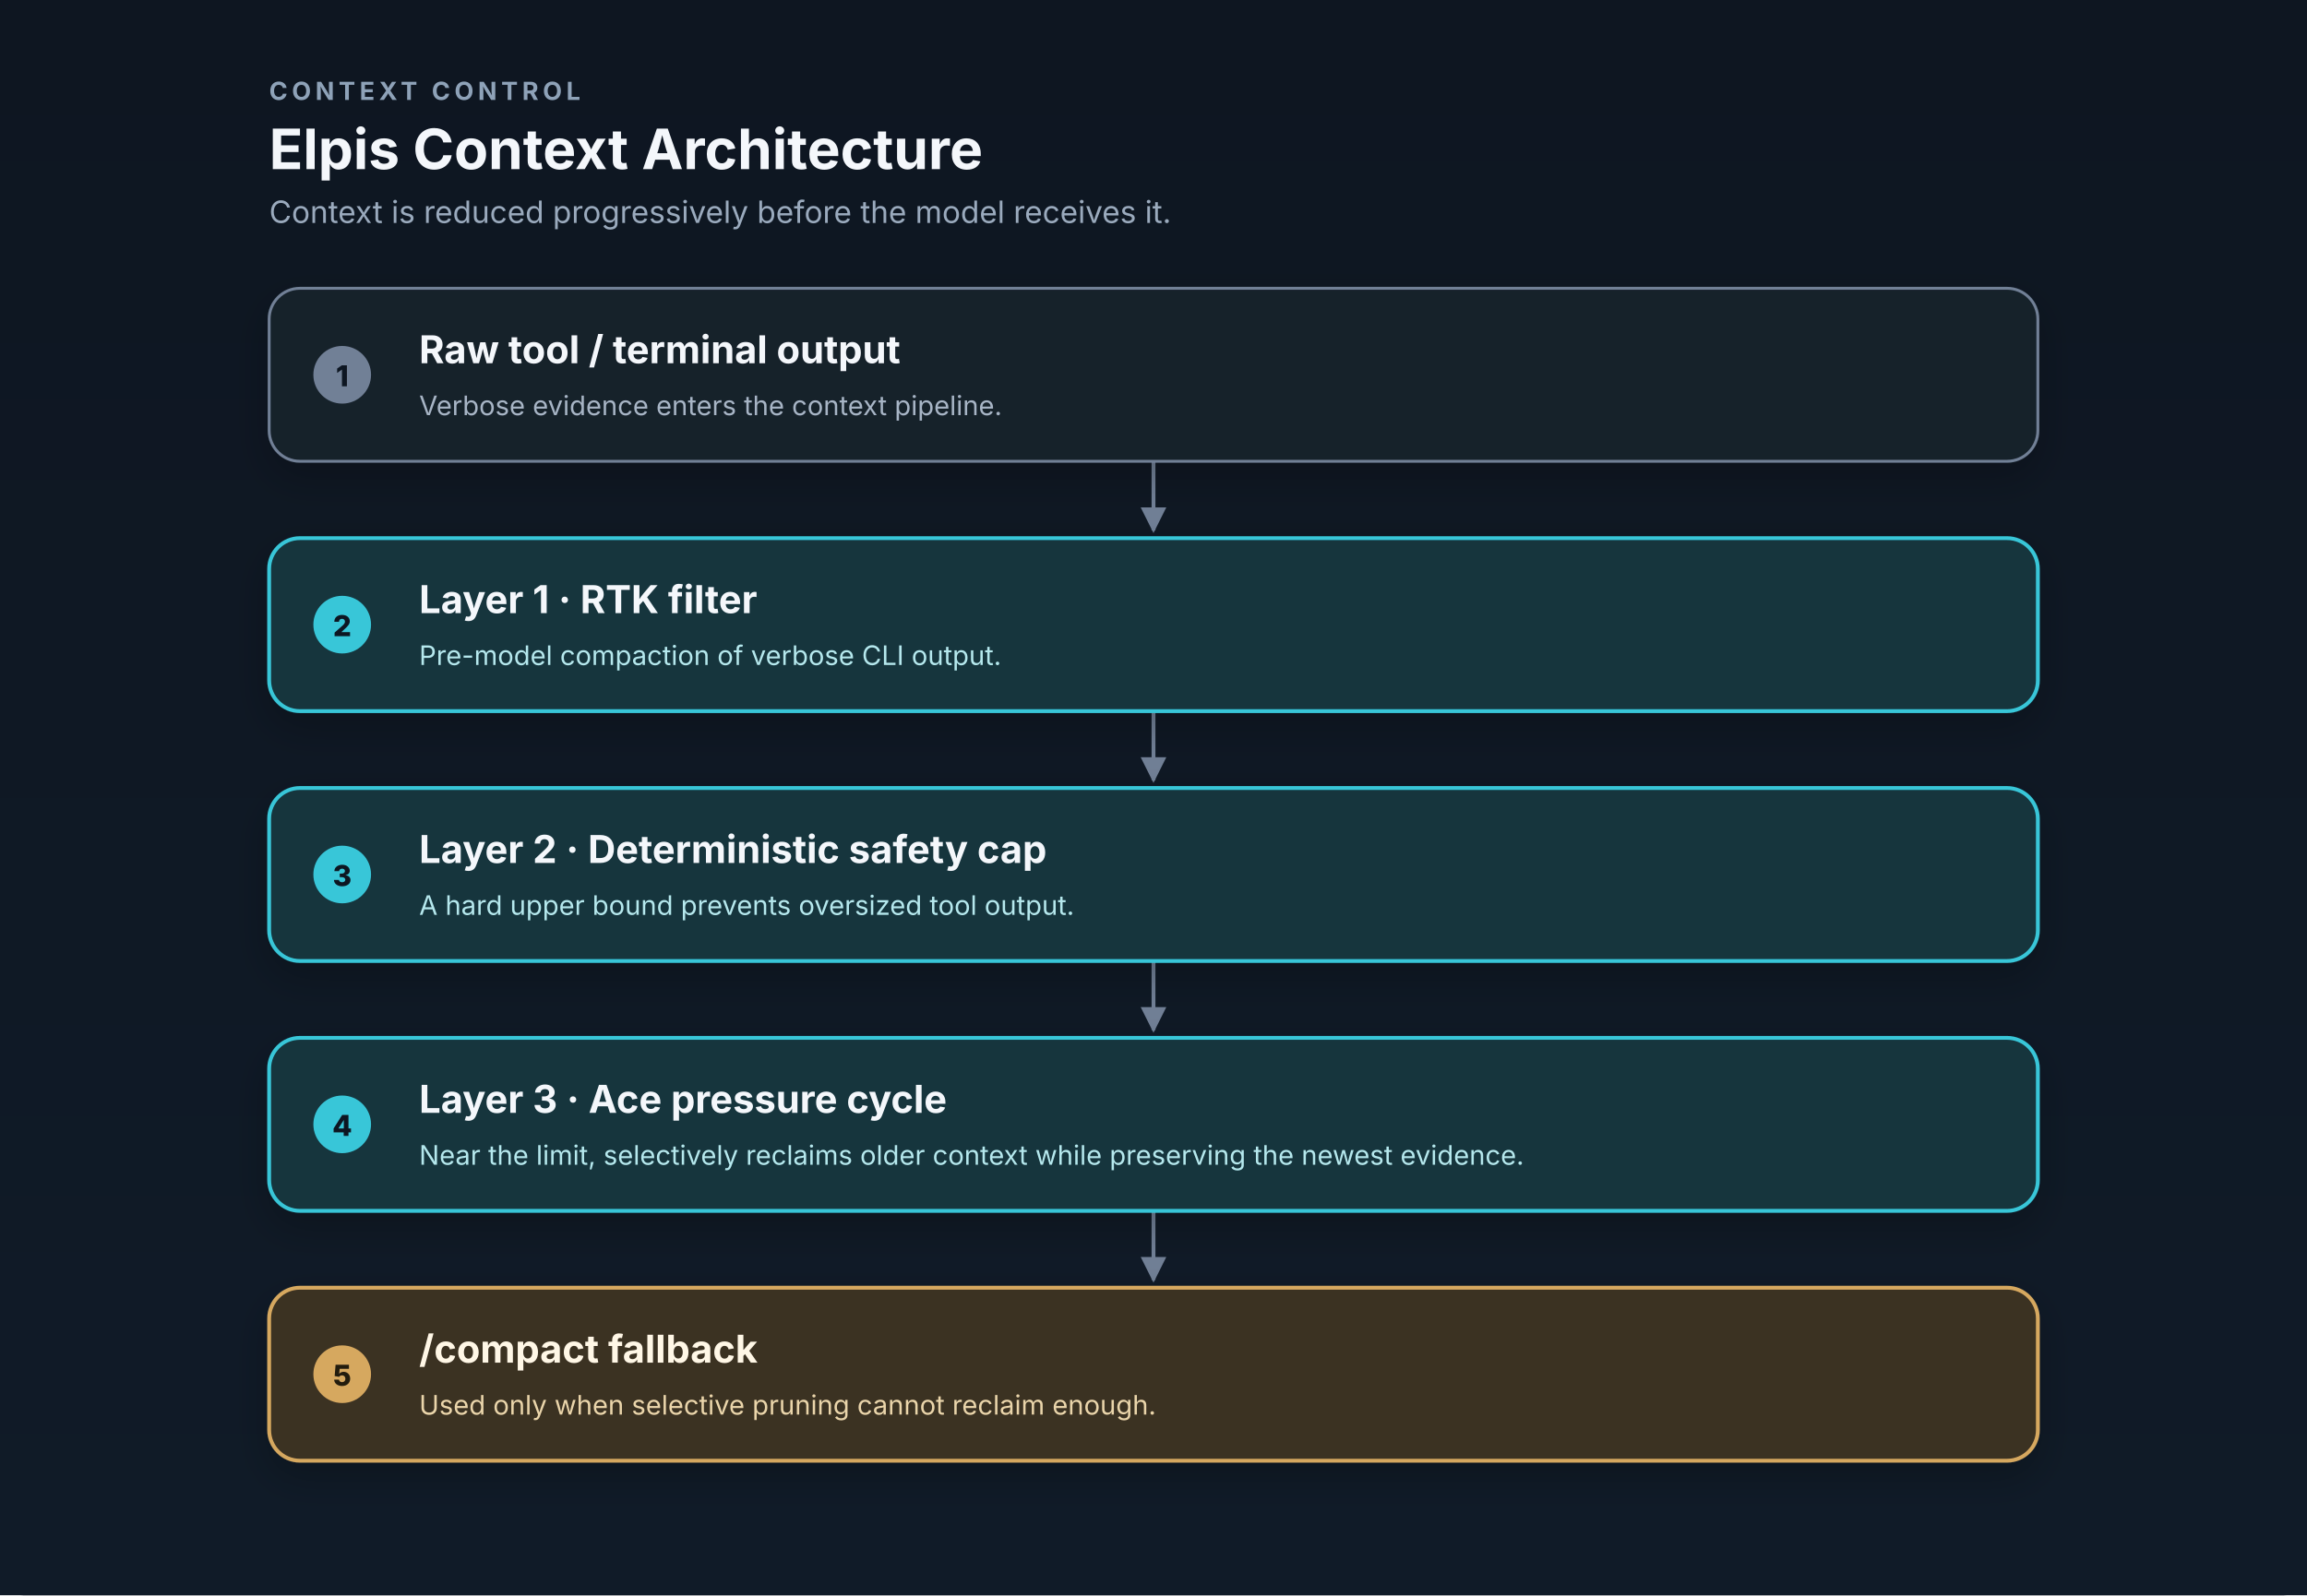
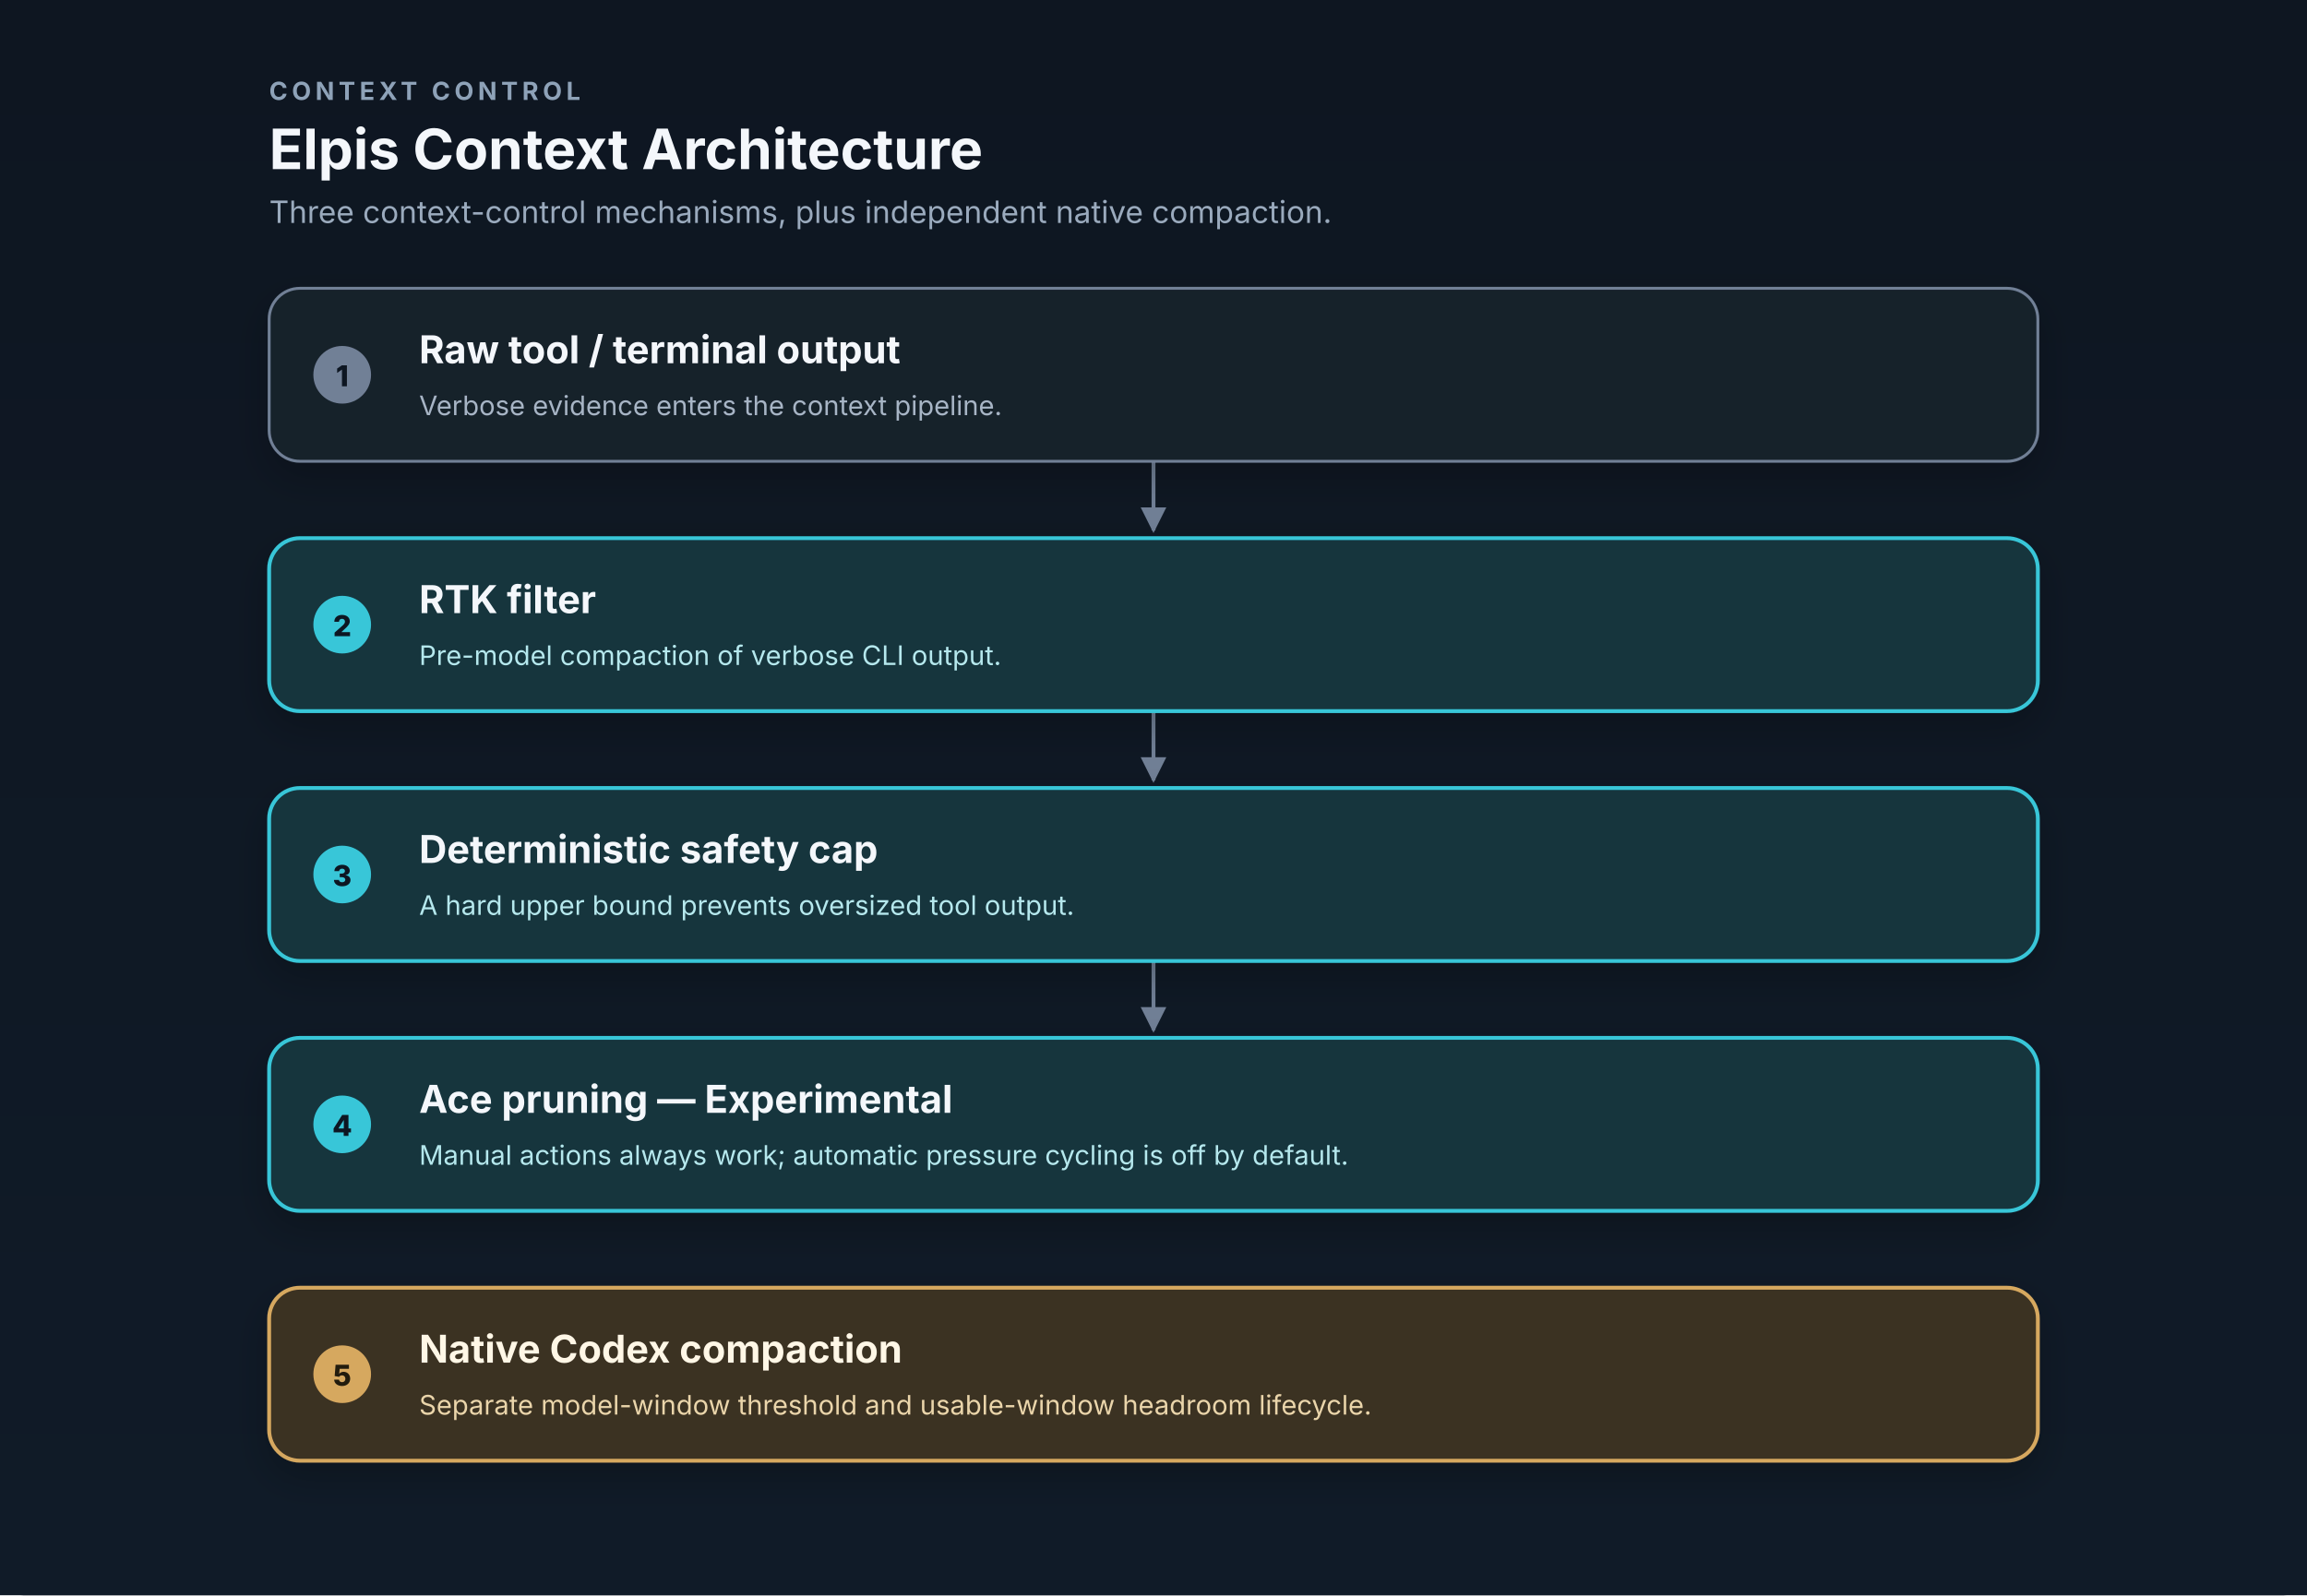
<svg xmlns="http://www.w3.org/2000/svg" width="1200" height="830" viewBox="0 0 1200 830" role="img" aria-labelledby="title desc">
  <rect x="0" y="0" width="1200" height="830" fill="#0d1117" rx="12" />
  <defs>
    <linearGradient id="bg" x1="0" y1="0" x2="0" y2="1">
      <stop offset="0" stop-color="#0e1621" />
      <stop offset="1" stop-color="#101b28" />
    </linearGradient>
    <filter id="shadow" x="-20%" y="-20%" width="140%" height="150%">
      <feDropShadow dx="0" dy="8" stdDeviation="10" flood-color="#000000" flood-opacity="0.22" />
    </filter>
    <marker id="arrow" viewBox="0 0 12 12" refX="10" refY="6" markerWidth="8" markerHeight="8" orient="auto-start-reverse">
      <path d="M 1 1 L 11 6 L 1 11 z" fill="#718096" />
    </marker>
  </defs>
  <rect width="1200" height="830" fill="url(#bg)" />
  <text x="140" y="52" fill="#8ea2b8" font-family="Inter, ui-sans-serif, system-ui, sans-serif" font-size="13" font-weight="700" letter-spacing="2.2">CONTEXT CONTROL</text>
  <text x="140" y="88" fill="#f4f7fb" font-family="Inter, ui-sans-serif, system-ui, sans-serif" font-size="29" font-weight="700">Elpis Context Architecture</text>
-   <text x="140" y="116" fill="#9aaabd" font-family="Inter, ui-sans-serif, system-ui, sans-serif" font-size="16">Context is reduced progressively before the model receives it.</text>
+   <text x="140" y="116" fill="#9aaabd" font-family="Inter, ui-sans-serif, system-ui, sans-serif" font-size="16">Three context-control mechanisms, plus independent native compaction.</text>
  <g stroke="#718096" stroke-width="2" marker-end="url(#arrow)">
    <line x1="600" y1="240" x2="600" y2="276" />
    <line x1="600" y1="370" x2="600" y2="406" />
    <line x1="600" y1="500" x2="600" y2="536" />
-     <line x1="600" y1="630" x2="600" y2="666" />
  </g>
  <g filter="url(#shadow)" font-family="Inter, ui-sans-serif, system-ui, sans-serif">
    <rect x="140" y="150" width="920" height="90" rx="16" fill="#17212b" stroke="#718096" stroke-width="1.5" />
    <circle cx="178" cy="195" r="15" fill="#718096" />
    <text x="178" y="201" fill="#0e1621" font-size="15" font-weight="800" text-anchor="middle">1</text>
    <text x="218" y="189" fill="#f4f7fb" font-size="20" font-weight="700">Raw tool / terminal output</text>
    <text x="218" y="216" fill="#a7b5c5" font-size="14">Verbose evidence enters the context pipeline.</text>
    <rect x="140" y="280" width="920" height="90" rx="16" fill="#15343d" stroke="#39c6d8" stroke-width="2" />
    <circle cx="178" cy="325" r="15" fill="#39c6d8" />
    <text x="178" y="331" fill="#0e1621" font-size="15" font-weight="800" text-anchor="middle">2</text>
-     <text x="218" y="319" fill="#f4f7fb" font-size="20" font-weight="700">Layer 1 · RTK filter</text>
+     <text x="218" y="319" fill="#f4f7fb" font-size="20" font-weight="700">RTK filter</text>
    <text x="218" y="346" fill="#b5e8ed" font-size="14">Pre-model compaction of verbose CLI output.</text>
    <rect x="140" y="410" width="920" height="90" rx="16" fill="#15343d" stroke="#39c6d8" stroke-width="2" />
    <circle cx="178" cy="455" r="15" fill="#39c6d8" />
    <text x="178" y="461" fill="#0e1621" font-size="15" font-weight="800" text-anchor="middle">3</text>
-     <text x="218" y="449" fill="#f4f7fb" font-size="20" font-weight="700">Layer 2 · Deterministic safety cap</text>
+     <text x="218" y="449" fill="#f4f7fb" font-size="20" font-weight="700">Deterministic safety cap</text>
    <text x="218" y="476" fill="#b5e8ed" font-size="14">A hard upper bound prevents oversized tool output.</text>
    <rect x="140" y="540" width="920" height="90" rx="16" fill="#15343d" stroke="#39c6d8" stroke-width="2" />
    <circle cx="178" cy="585" r="15" fill="#39c6d8" />
    <text x="178" y="591" fill="#0e1621" font-size="15" font-weight="800" text-anchor="middle">4</text>
-     <text x="218" y="579" fill="#f4f7fb" font-size="20" font-weight="700">Layer 3 · Ace pressure cycle</text>
-     <text x="218" y="606" fill="#b5e8ed" font-size="14">Near the limit, selectively reclaims older context while preserving the newest evidence.</text>
+     <text x="218" y="579" fill="#f4f7fb" font-size="20" font-weight="700">Ace pruning — Experimental</text>
+     <text x="218" y="606" fill="#b5e8ed" font-size="14">Manual actions always work; automatic pressure cycling is off by default.</text>
    <rect x="140" y="670" width="920" height="90" rx="16" fill="#3a3022" stroke="#d6a85f" stroke-width="2" />
    <circle cx="178" cy="715" r="15" fill="#d6a85f" />
    <text x="178" y="721" fill="#211a10" font-size="15" font-weight="800" text-anchor="middle">5</text>
-     <text x="218" y="709" fill="#fff7e6" font-size="20" font-weight="700">/compact fallback</text>
-     <text x="218" y="736" fill="#ead5aa" font-size="14">Used only when selective pruning cannot reclaim enough.</text>
+     <text x="218" y="709" fill="#fff7e6" font-size="20" font-weight="700">Native Codex compaction</text>
+     <text x="218" y="736" fill="#ead5aa" font-size="14">Separate model-window threshold and usable-window headroom lifecycle.</text>
  </g>
</svg>
